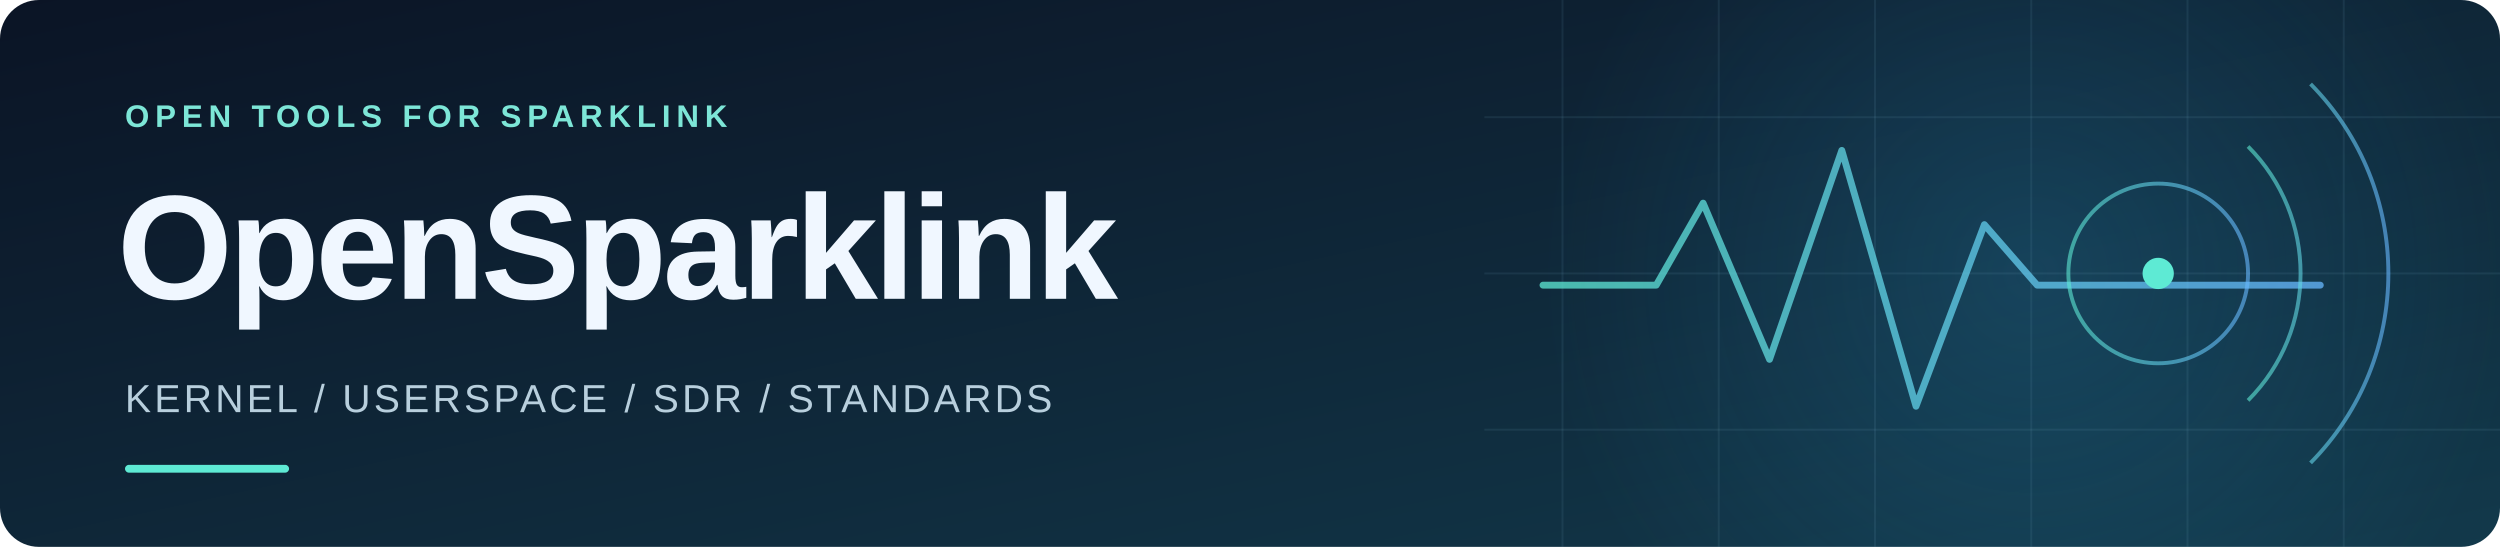
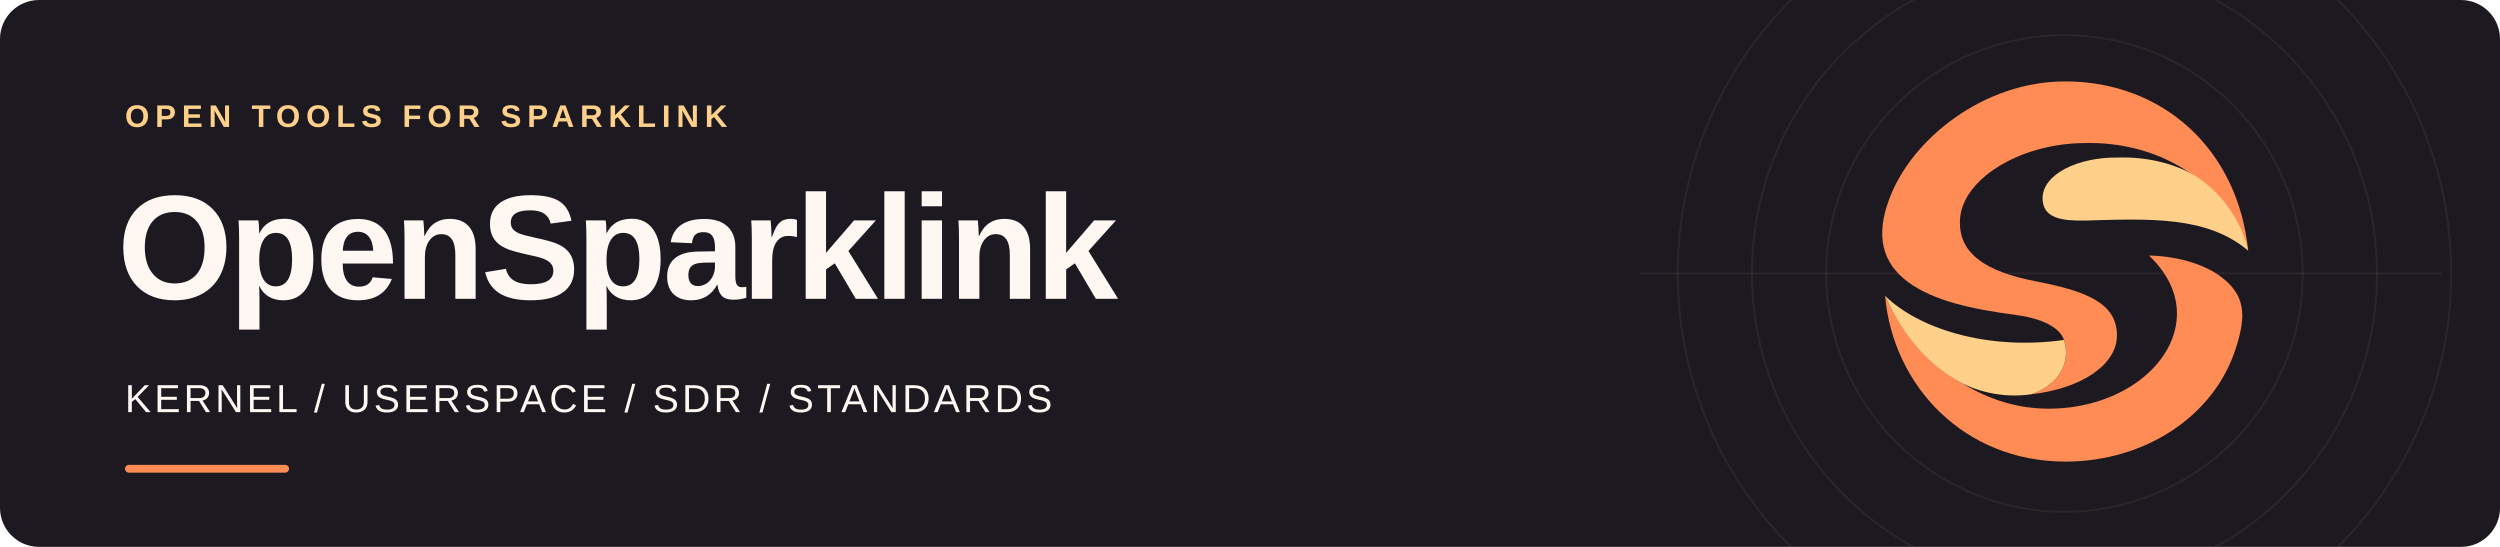
<svg xmlns="http://www.w3.org/2000/svg" width="1280" height="280" viewBox="0 0 1280 280" role="img" aria-labelledby="title desc">
-   <defs>
-     <linearGradient id="background" x1="0" y1="0" x2="1" y2="1">
-       <stop offset="0" stop-color="#0b1425" />
-       <stop offset="1" stop-color="#12394b" />
-     </linearGradient>
-     <linearGradient id="signal" x1="0" y1="0" x2="1" y2="0">
-       <stop offset="0" stop-color="#5eead4" />
-       <stop offset="1" stop-color="#67b8ff" />
-     </linearGradient>
-     <radialGradient id="glow">
-       <stop offset="0" stop-color="#38bdf8" stop-opacity=".16" />
-       <stop offset="1" stop-color="#38bdf8" stop-opacity="0" />
-     </radialGradient>
-   </defs>
-   <rect width="1280" height="280" rx="20" fill="url(#background)" />
-   <circle cx="1040" cy="140" r="250" fill="url(#glow)" />
-   <g fill="none" stroke="#6ea6bc" stroke-opacity=".12">
-     <path d="M800 0v280M880 0v280M960 0v280M1040 0v280M1120 0v280M1200 0v280" />
-     <path d="M760 60h520M760 140h520M760 220h520" />
+   <rect width="1280" height="280" rx="20" fill="#1D1921" />
+   <g fill="none" stroke="#FFD08A" stroke-opacity=".07">
+     <circle cx="1057" cy="140" r="122" />
+     <circle cx="1057" cy="140" r="160" />
+     <circle cx="1057" cy="140" r="198" />
+     <path d="M840 140h410" />
  </g>
-   <path d="M790 146h58l24-42 34 80 37-107 38 131 35-93 27 31h145" fill="none" stroke="url(#signal)" stroke-width="3.5" stroke-linecap="round" stroke-linejoin="round" opacity=".75" />
-   <g fill="none" stroke="url(#signal)" stroke-width="2" opacity=".6">
-     <circle cx="1105" cy="140" r="46" />
-     <path d="M1151 75a92 92 0 0 1 0 130M1183 43a138 138 0 0 1 0 194" />
+   <text x="64" y="65" fill="#FFD08A" font-family="Arial, Helvetica, sans-serif" font-size="16" font-weight="700" letter-spacing="3">OPEN TOOLS FOR SPARKLINK</text>
+   <text x="60" y="153" fill="#FFF7F2" font-family="Arial, Helvetica, sans-serif" font-size="76" font-weight="700" letter-spacing="-2">OpenSparklink</text>
+   <text x="64" y="211" fill="#FFF7F2" font-family="Arial, Helvetica, sans-serif" font-size="20" letter-spacing="1.7">KERNEL / USERSPACE / SDR / STANDARDS</text>
+   <rect x="64" y="238" width="84" height="4" rx="2" fill="#FF8B55" />
+   <g id="brand-mark" transform="translate(917 -2) scale(.224)">
+     <path fill="#FF8B55" d="M215 685 C233 891 396 1064 627 1064 C809 1064 968 960 1017 804 C1042 727 1037 682 982 641 C942 611 878 594 818 593 C859 631 884 680 882 731 C878 843 754 941 594 943 C517 944 451 921 393 886 C315 844 254 772 215 685Z" />
+     <path fill="#FF8B55" d="M1045 582 C1021 348 848 195 627 195 C439 195 277 327 226 460 C191 550 210 611 268 654 C326 696 409 715 515 729 C574 737 614 757 624 786 C641 841 609 889 550 910 C664 897 747 842 745 773 C743 703 679 675 560 652 C445 630 386 589 386 518 C385 420 523 337 669 336 C837 331 989 419 1045 582Z" />
+     <path fill="#FFD08A" d="M1045 582 C1030 514 986 454 935 418 C885 384 817 367 747 369 C654 368 575 408 575 462 C575 509 621 514 673 513 C818 509 951 502 1045 582Z" />
+     <path fill="#FFD08A" d="M215 685 C289 758 445 811 624 786 C641 841 609 889 550 910 C495 918 441 909 393 886 C315 846 254 774 215 685Z" />
  </g>
-   <circle cx="1105" cy="140" r="8" fill="#5eead4" />
-   <text x="64" y="65" fill="#7de6d7" font-family="Arial, Helvetica, sans-serif" font-size="16" font-weight="700" letter-spacing="3">OPEN TOOLS FOR SPARKLINK</text>
-   <text x="60" y="153" fill="#f0f7ff" font-family="Arial, Helvetica, sans-serif" font-size="76" font-weight="700" letter-spacing="-2">OpenSparklink</text>
-   <text x="64" y="211" fill="#b8cfdd" font-family="Arial, Helvetica, sans-serif" font-size="20" letter-spacing="1.7">KERNEL / USERSPACE / SDR / STANDARDS</text>
-   <rect x="64" y="238" width="84" height="4" rx="2" fill="#5eead4" />
</svg>
